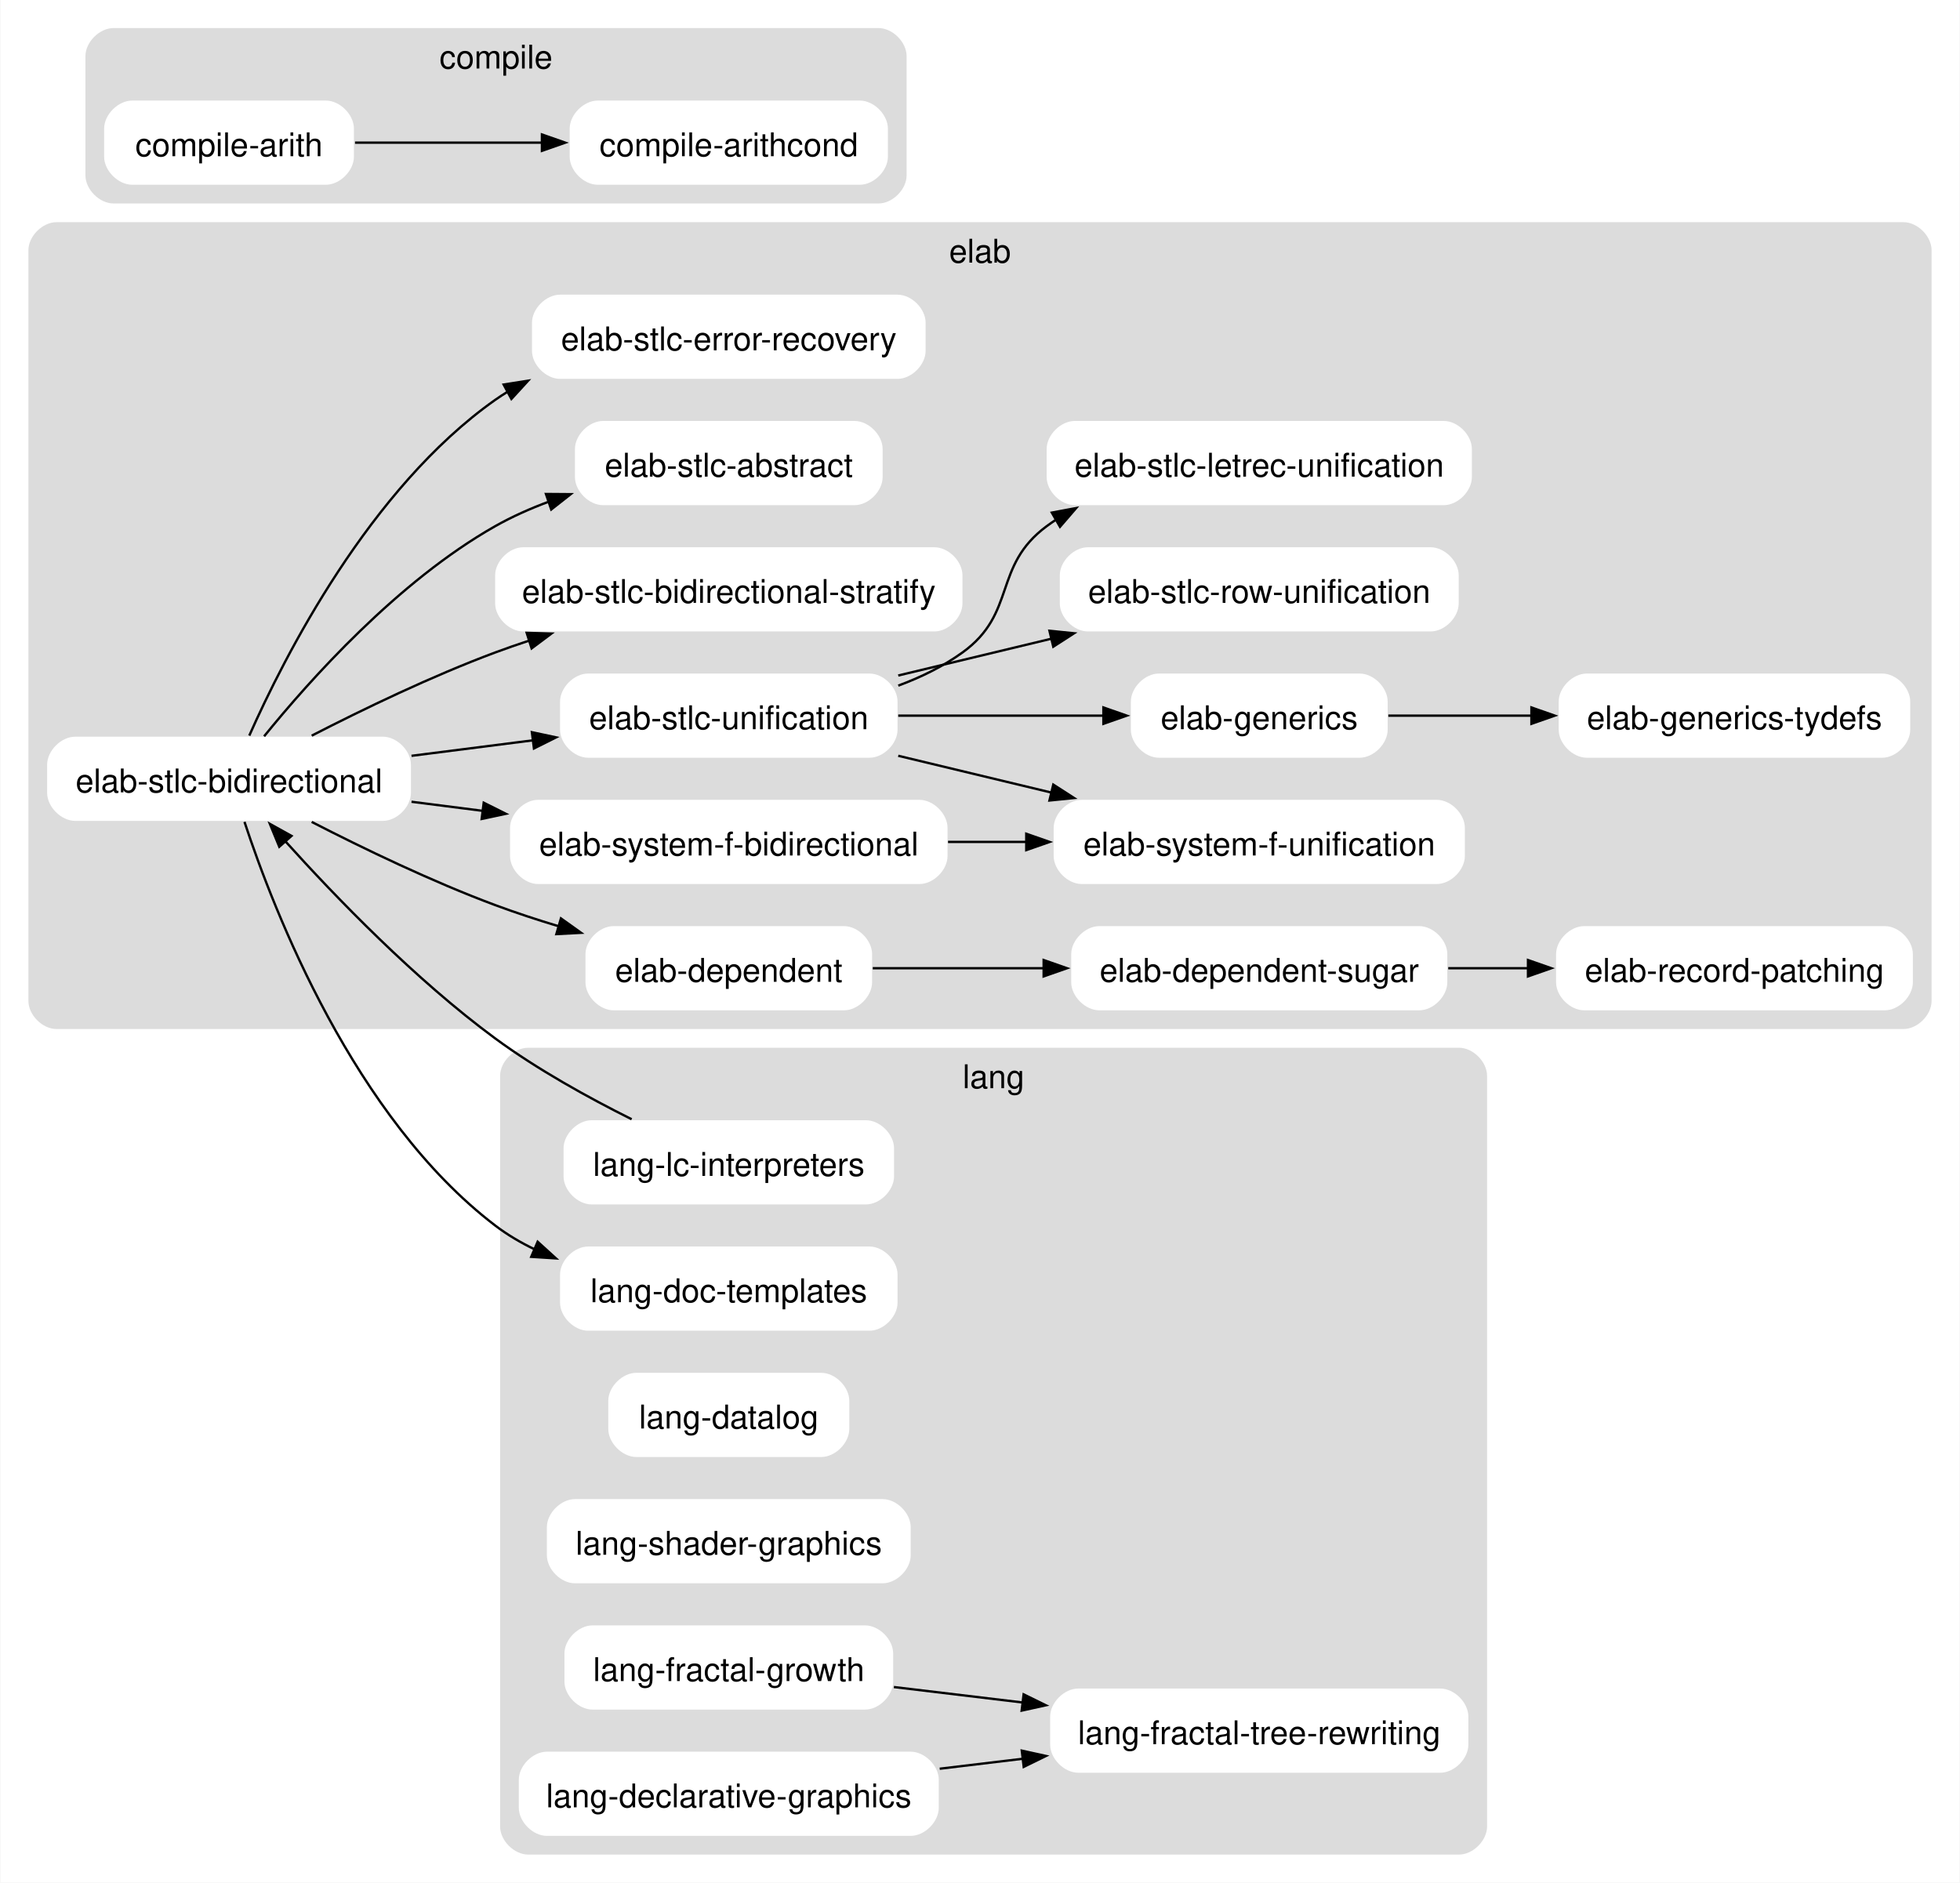
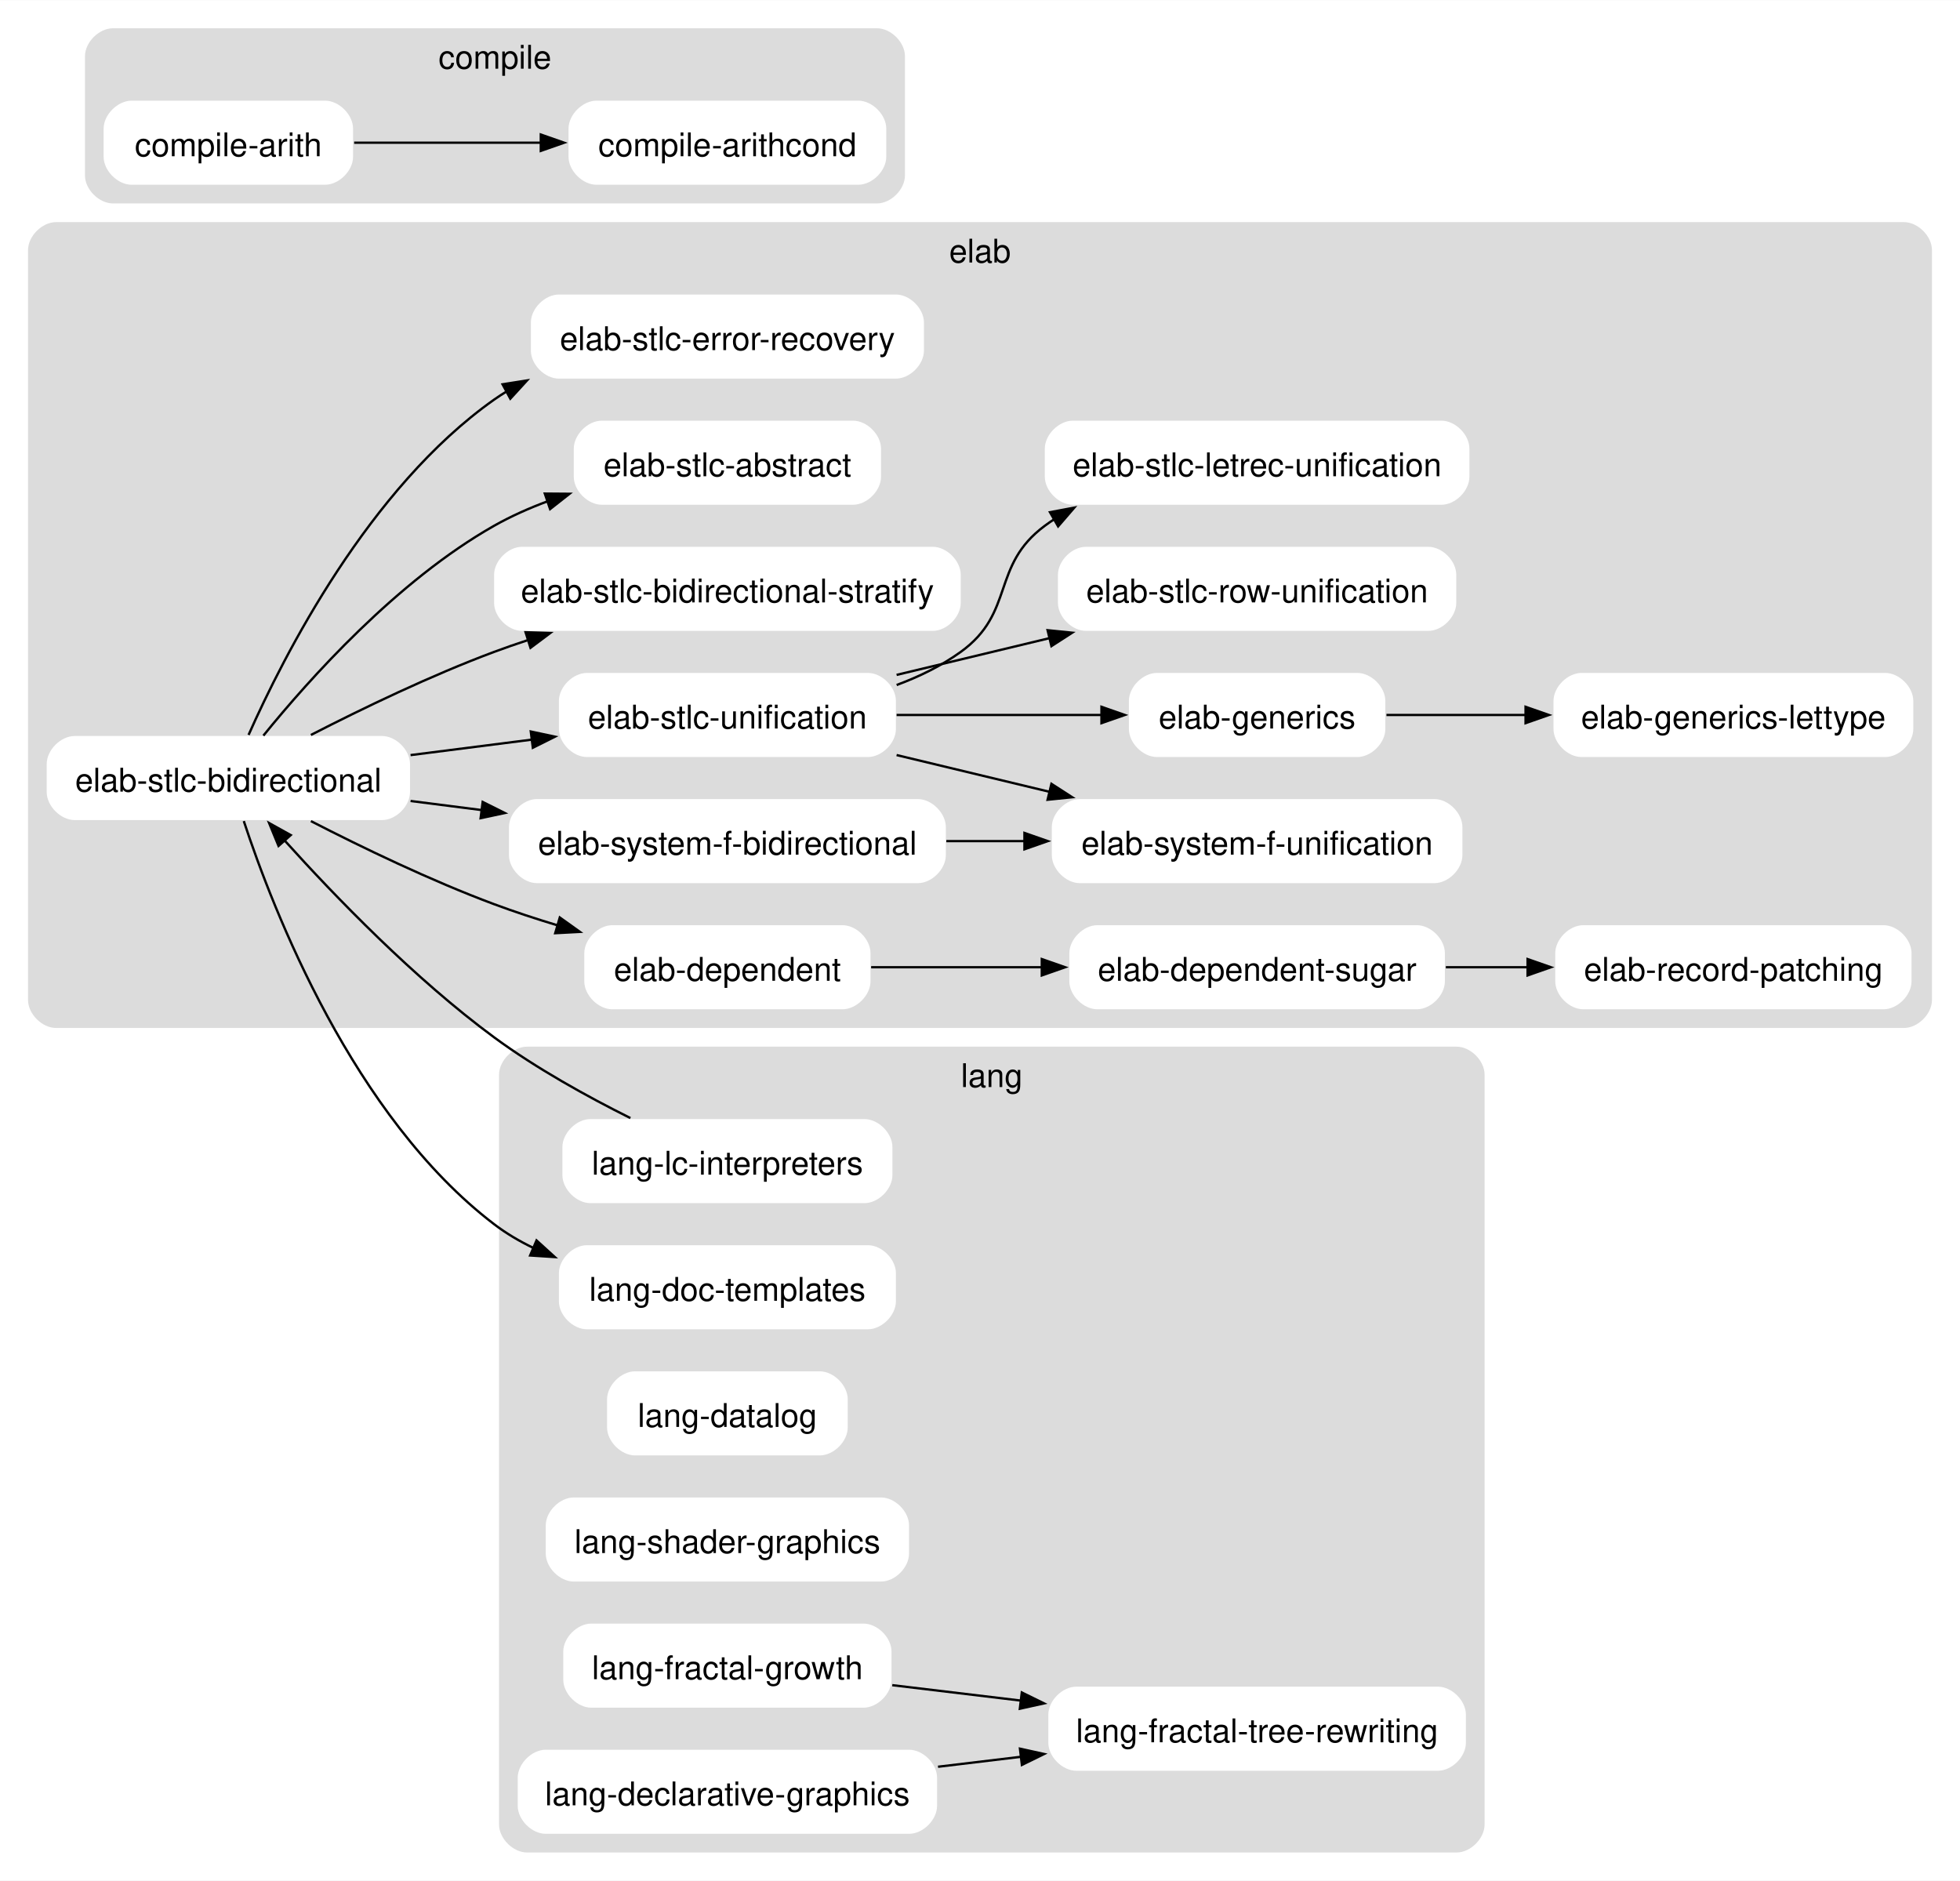
- <svg xmlns="http://www.w3.org/2000/svg" width="838pt" height="805pt" viewBox="0.00 0.00 837.70 805.00">
+ <svg xmlns="http://www.w3.org/2000/svg" width="839pt" height="805pt" viewBox="0.00 0.00 839.20 805.00">
  <g id="graph0" class="graph" transform="scale(1 1) rotate(0) translate(4 801)">
-     <polygon fill="white" stroke="none" points="-4,4 -4,-801 833.7,-801 833.7,4 -4,4" />
+     <polygon fill="white" stroke="none" points="-4,4 -4,-801 835.2,-801 835.2,4 -4,4" />
    <g id="clust1" class="cluster">
-       <path fill="gainsboro" stroke="none" d="M20,-361C20,-361 809.7,-361 809.7,-361 815.7,-361 821.7,-367 821.7,-373 821.7,-373 821.7,-694 821.7,-694 821.7,-700 815.7,-706 809.7,-706 809.7,-706 20,-706 20,-706 14,-706 8,-700 8,-694 8,-694 8,-373 8,-373 8,-367 14,-361 20,-361" />
-       <text text-anchor="middle" x="414.85" y="-688.7" font-family="Helvetica,Arial,sans-serif" font-size="14.00">elab</text>
+       <path fill="gainsboro" stroke="none" d="M20,-361C20,-361 811.2,-361 811.2,-361 817.2,-361 823.2,-367 823.2,-373 823.2,-373 823.2,-694 823.2,-694 823.2,-700 817.2,-706 811.2,-706 811.2,-706 20,-706 20,-706 14,-706 8,-700 8,-694 8,-694 8,-373 8,-373 8,-367 14,-361 20,-361" />
+       <text text-anchor="middle" x="415.6" y="-688.7" font-family="Helvetica,Arial,sans-serif" font-size="14.00">elab</text>
    </g>
    <g id="clust2" class="cluster">
      <path fill="gainsboro" stroke="none" d="M44.38,-714C44.38,-714 371.47,-714 371.47,-714 377.47,-714 383.47,-720 383.47,-726 383.47,-726 383.47,-777 383.47,-777 383.47,-783 377.47,-789 371.47,-789 371.47,-789 44.37,-789 44.37,-789 38.38,-789 32.38,-783 32.38,-777 32.38,-777 32.38,-726 32.38,-726 32.38,-720 38.38,-714 44.38,-714" />
      <text text-anchor="middle" x="207.92" y="-771.7" font-family="Helvetica,Arial,sans-serif" font-size="14.00">compile</text>
    </g>
    <g id="clust3" class="cluster">
      <path fill="gainsboro" stroke="none" d="M221.67,-8C221.67,-8 619.65,-8 619.65,-8 625.65,-8 631.65,-14 631.65,-20 631.65,-20 631.65,-341 631.65,-341 631.65,-347 625.65,-353 619.65,-353 619.65,-353 221.67,-353 221.67,-353 215.67,-353 209.67,-347 209.67,-341 209.67,-341 209.67,-20 209.67,-20 209.67,-14 215.67,-8 221.67,-8" />
      <text text-anchor="middle" x="420.66" y="-335.7" font-family="Helvetica,Arial,sans-serif" font-size="14.00">lang</text>
    </g>
    <g id="node1" class="node">
      <path fill="white" stroke="none" d="M356.72,-405C356.72,-405 258.17,-405 258.17,-405 252.17,-405 246.17,-399 246.17,-393 246.17,-393 246.17,-381 246.17,-381 246.17,-375 252.17,-369 258.17,-369 258.17,-369 356.72,-369 356.72,-369 362.72,-369 368.72,-375 368.72,-381 368.72,-381 368.72,-393 368.72,-393 368.72,-399 362.72,-405 356.72,-405" />
      <text text-anchor="middle" x="307.45" y="-381.2" font-family="Helvetica,Arial,sans-serif" font-size="14.00">elab-dependent</text>
    </g>
    <g id="node2" class="node">
      <path fill="white" stroke="none" d="M602.65,-405C602.65,-405 465.85,-405 465.85,-405 459.85,-405 453.85,-399 453.85,-393 453.85,-393 453.85,-381 453.85,-381 453.85,-375 459.85,-369 465.85,-369 465.85,-369 602.65,-369 602.65,-369 608.65,-369 614.65,-375 614.65,-381 614.65,-381 614.65,-393 614.65,-393 614.65,-399 608.65,-405 602.65,-405" />
      <text text-anchor="middle" x="534.25" y="-381.2" font-family="Helvetica,Arial,sans-serif" font-size="14.00">elab-dependent-sugar</text>
    </g>
    <g id="edge14" class="edge">
      <path fill="none" stroke="black" d="M368.99,-387C391.54,-387 417.67,-387 442.35,-387" />
      <polygon fill="black" stroke="black" points="442.06,-390.5 452.06,-387 442.06,-383.5 442.06,-390.5" />
    </g>
    <g id="node3" class="node">
-       <path fill="white" stroke="none" d="M801.7,-405C801.7,-405 673.15,-405 673.15,-405 667.15,-405 661.15,-399 661.15,-393 661.15,-393 661.15,-381 661.15,-381 661.15,-375 667.15,-369 673.15,-369 673.15,-369 801.7,-369 801.7,-369 807.7,-369 813.7,-375 813.7,-381 813.7,-381 813.7,-393 813.7,-393 813.7,-399 807.7,-405 801.7,-405" />
-       <text text-anchor="middle" x="737.42" y="-381.2" font-family="Helvetica,Arial,sans-serif" font-size="14.00">elab-record-patching</text>
+       <path fill="white" stroke="none" d="M802.45,-405C802.45,-405 673.9,-405 673.9,-405 667.9,-405 661.9,-399 661.9,-393 661.9,-393 661.9,-381 661.9,-381 661.9,-375 667.9,-369 673.9,-369 673.9,-369 802.45,-369 802.45,-369 808.45,-369 814.45,-375 814.45,-381 814.45,-381 814.45,-393 814.45,-393 814.45,-399 808.45,-405 802.45,-405" />
+       <text text-anchor="middle" x="738.17" y="-381.2" font-family="Helvetica,Arial,sans-serif" font-size="14.00">elab-record-patching</text>
    </g>
    <g id="edge15" class="edge">
-       <path fill="none" stroke="black" d="M615.05,-387C626.32,-387 637.96,-387 649.36,-387" />
-       <polygon fill="black" stroke="black" points="649.14,-390.5 659.14,-387 649.14,-383.5 649.14,-390.5" />
+       <path fill="none" stroke="black" d="M615.06,-387C626.67,-387 638.67,-387 650.41,-387" />
+       <polygon fill="black" stroke="black" points="650.05,-390.5 660.05,-387 650.05,-383.5 650.05,-390.5" />
    </g>
    <g id="node4" class="node">
      <path fill="white" stroke="none" d="M388.97,-459C388.97,-459 225.92,-459 225.92,-459 219.92,-459 213.92,-453 213.92,-447 213.92,-447 213.92,-435 213.92,-435 213.92,-429 219.92,-423 225.92,-423 225.92,-423 388.97,-423 388.97,-423 394.97,-423 400.97,-429 400.97,-435 400.97,-435 400.97,-447 400.97,-447 400.97,-453 394.97,-459 388.97,-459" />
      <text text-anchor="middle" x="307.45" y="-435.2" font-family="Helvetica,Arial,sans-serif" font-size="14.00">elab-system-f-bidirectional</text>
    </g>
    <g id="node5" class="node">
      <path fill="white" stroke="none" d="M610.15,-459C610.15,-459 458.35,-459 458.35,-459 452.35,-459 446.35,-453 446.35,-447 446.35,-447 446.35,-435 446.35,-435 446.35,-429 452.35,-423 458.35,-423 458.35,-423 610.15,-423 610.15,-423 616.15,-423 622.15,-429 622.15,-435 622.15,-435 622.15,-447 622.15,-447 622.15,-453 616.15,-459 610.15,-459" />
      <text text-anchor="middle" x="534.25" y="-435.2" font-family="Helvetica,Arial,sans-serif" font-size="14.00">elab-system-f-unification</text>
    </g>
    <g id="edge13" class="edge">
      <path fill="none" stroke="black" d="M401.18,-441C412.22,-441 423.53,-441 434.65,-441" />
      <polygon fill="black" stroke="black" points="434.63,-444.5 444.63,-441 434.63,-437.5 434.63,-444.5" />
    </g>
    <g id="node6" class="node">
      <path fill="white" stroke="none" d="M577.15,-513C577.15,-513 491.35,-513 491.35,-513 485.35,-513 479.35,-507 479.35,-501 479.35,-501 479.35,-489 479.35,-489 479.35,-483 485.35,-477 491.35,-477 491.35,-477 577.15,-477 577.15,-477 583.15,-477 589.15,-483 589.15,-489 589.15,-489 589.15,-501 589.15,-501 589.15,-507 583.15,-513 577.15,-513" />
      <text text-anchor="middle" x="534.25" y="-489.2" font-family="Helvetica,Arial,sans-serif" font-size="14.00">elab-generics</text>
    </g>
    <g id="node7" class="node">
-       <path fill="white" stroke="none" d="M800.57,-513C800.57,-513 674.27,-513 674.27,-513 668.27,-513 662.27,-507 662.27,-501 662.27,-501 662.27,-489 662.27,-489 662.27,-483 668.27,-477 674.27,-477 674.27,-477 800.57,-477 800.57,-477 806.57,-477 812.57,-483 812.57,-489 812.57,-489 812.57,-501 812.57,-501 812.57,-507 806.57,-513 800.57,-513" />
-       <text text-anchor="middle" x="737.42" y="-489.2" font-family="Helvetica,Arial,sans-serif" font-size="14.00">elab-generics-tydefs</text>
+       <path fill="white" stroke="none" d="M803.2,-513C803.2,-513 673.15,-513 673.15,-513 667.15,-513 661.15,-507 661.15,-501 661.15,-501 661.15,-489 661.15,-489 661.15,-483 667.15,-477 673.15,-477 673.15,-477 803.2,-477 803.2,-477 809.2,-477 815.2,-483 815.2,-489 815.2,-489 815.2,-501 815.2,-501 815.2,-507 809.2,-513 803.2,-513" />
+       <text text-anchor="middle" x="738.17" y="-489.2" font-family="Helvetica,Arial,sans-serif" font-size="14.00">elab-generics-lettype</text>
    </g>
    <g id="edge12" class="edge">
-       <path fill="none" stroke="black" d="M589.43,-495C608.28,-495 629.92,-495 650.69,-495" />
-       <polygon fill="black" stroke="black" points="650.61,-498.5 660.61,-495 650.61,-491.5 650.61,-498.5" />
+       <path fill="none" stroke="black" d="M589.63,-495C607.97,-495 628.95,-495 649.21,-495" />
+       <polygon fill="black" stroke="black" points="649.19,-498.5 659.19,-495 649.19,-491.5 649.19,-498.5" />
    </g>
    <g id="node8" class="node">
      <path fill="white" stroke="none" d="M159.55,-486C159.55,-486 28,-486 28,-486 22,-486 16,-480 16,-474 16,-474 16,-462 16,-462 16,-456 22,-450 28,-450 28,-450 159.55,-450 159.55,-450 165.55,-450 171.55,-456 171.55,-462 171.55,-462 171.55,-474 171.55,-474 171.55,-480 165.55,-486 159.55,-486" />
      <text text-anchor="middle" x="93.77" y="-462.2" font-family="Helvetica,Arial,sans-serif" font-size="14.00">elab-stlc-bidirectional</text>
    </g>
    <g id="edge6" class="edge">
      <path fill="none" stroke="black" d="M129.12,-449.56C151.11,-438.26 180.49,-424.08 207.55,-414 216.3,-410.74 225.62,-407.68 234.91,-404.88" />
      <polygon fill="black" stroke="black" points="235.68,-408.3 244.3,-402.14 233.72,-401.58 235.68,-408.3" />
    </g>
    <g id="edge5" class="edge">
      <path fill="none" stroke="black" d="M171.79,-458.18C181.78,-456.9 192.13,-455.58 202.46,-454.26" />
      <polygon fill="black" stroke="black" points="202.66,-457.77 212.14,-453.03 201.78,-450.82 202.66,-457.77" />
    </g>
    <g id="node9" class="node">
      <path fill="white" stroke="none" d="M367.6,-513C367.6,-513 247.3,-513 247.3,-513 241.3,-513 235.3,-507 235.3,-501 235.3,-501 235.3,-489 235.3,-489 235.3,-483 241.3,-477 247.3,-477 247.3,-477 367.6,-477 367.6,-477 373.6,-477 379.6,-483 379.6,-489 379.6,-489 379.6,-501 379.6,-501 379.6,-507 373.6,-513 367.6,-513" />
      <text text-anchor="middle" x="307.45" y="-489.2" font-family="Helvetica,Arial,sans-serif" font-size="14.00">elab-stlc-unification</text>
    </g>
    <g id="edge3" class="edge">
      <path fill="none" stroke="black" d="M171.79,-477.82C188.76,-479.99 206.8,-482.29 223.98,-484.48" />
      <polygon fill="black" stroke="black" points="223.26,-487.92 233.62,-485.71 224.14,-480.97 223.26,-487.92" />
    </g>
    <g id="node10" class="node">
      <path fill="white" stroke="none" d="M395.35,-567C395.35,-567 219.55,-567 219.55,-567 213.55,-567 207.55,-561 207.55,-555 207.55,-555 207.55,-543 207.55,-543 207.55,-537 213.55,-531 219.55,-531 219.55,-531 395.35,-531 395.35,-531 401.35,-531 407.35,-537 407.35,-543 407.35,-543 407.35,-555 407.35,-555 407.35,-561 401.35,-567 395.35,-567" />
      <text text-anchor="middle" x="307.45" y="-543.2" font-family="Helvetica,Arial,sans-serif" font-size="14.00">elab-stlc-bidirectional-stratify</text>
    </g>
    <g id="edge2" class="edge">
      <path fill="none" stroke="black" d="M129.12,-486.44C151.11,-497.74 180.49,-511.92 207.55,-522 212.27,-523.76 217.17,-525.46 222.13,-527.09" />
      <polygon fill="black" stroke="black" points="221.03,-530.42 231.62,-530.1 223.14,-523.75 221.03,-530.42" />
    </g>
    <g id="node11" class="node">
      <path fill="white" stroke="none" d="M361.22,-621C361.22,-621 253.67,-621 253.67,-621 247.67,-621 241.67,-615 241.67,-609 241.67,-609 241.67,-597 241.67,-597 241.67,-591 247.67,-585 253.67,-585 253.67,-585 361.22,-585 361.22,-585 367.22,-585 373.22,-591 373.22,-597 373.22,-597 373.22,-609 373.22,-609 373.22,-615 367.22,-621 361.22,-621" />
      <text text-anchor="middle" x="307.45" y="-597.2" font-family="Helvetica,Arial,sans-serif" font-size="14.00">elab-stlc-abstract</text>
    </g>
    <g id="edge4" class="edge">
      <path fill="none" stroke="black" d="M108.77,-486.16C128.3,-510.26 166.03,-552.49 207.55,-576 214.77,-580.08 222.63,-583.58 230.67,-586.56" />
      <polygon fill="black" stroke="black" points="229.27,-589.78 239.86,-589.7 231.53,-583.15 229.27,-589.78" />
    </g>
    <g id="node14" class="node">
      <path fill="white" stroke="none" d="M379.6,-675C379.6,-675 235.3,-675 235.3,-675 229.3,-675 223.3,-669 223.3,-663 223.3,-663 223.3,-651 223.3,-651 223.3,-645 229.3,-639 235.3,-639 235.3,-639 379.6,-639 379.6,-639 385.6,-639 391.6,-645 391.6,-651 391.6,-651 391.6,-663 391.6,-663 391.6,-669 385.6,-675 379.6,-675" />
      <text text-anchor="middle" x="307.45" y="-651.2" font-family="Helvetica,Arial,sans-serif" font-size="14.00">elab-stlc-error-recovery</text>
    </g>
    <g id="edge1" class="edge">
      <path fill="none" stroke="black" d="M102.43,-486.46C117.43,-520.28 153.93,-592.16 207.55,-630 209.35,-631.27 211.21,-632.48 213.11,-633.63" />
      <polygon fill="black" stroke="black" points="211.18,-636.57 221.65,-638.22 214.5,-630.41 211.18,-636.57" />
    </g>
    <g id="node22" class="node">
      <path fill="white" stroke="none" d="M367.6,-268C367.6,-268 247.3,-268 247.3,-268 241.3,-268 235.3,-262 235.3,-256 235.3,-256 235.3,-244 235.3,-244 235.3,-238 241.3,-232 247.3,-232 247.3,-232 367.6,-232 367.6,-232 373.6,-232 379.6,-238 379.6,-244 379.6,-244 379.6,-256 379.6,-256 379.6,-262 373.6,-268 367.6,-268" />
      <text text-anchor="middle" x="307.45" y="-244.2" font-family="Helvetica,Arial,sans-serif" font-size="14.00">lang-doc-templates</text>
    </g>
    <g id="edge7" class="edge">
      <path fill="none" stroke="black" d="M100.38,-449.58C112.97,-411.32 147.25,-323.03 207.55,-277 212.76,-273.02 218.52,-269.63 224.56,-266.74" />
      <polygon fill="black" stroke="black" points="225.72,-270.05 233.56,-262.92 222.98,-263.6 225.72,-270.05" />
    </g>
    <g id="edge11" class="edge">
      <path fill="none" stroke="black" d="M379.89,-477.84C400.78,-472.82 423.87,-467.27 445.65,-462.04" />
      <polygon fill="black" stroke="black" points="446.18,-465.52 455.08,-459.78 444.54,-458.71 446.18,-465.52" />
    </g>
    <g id="edge10" class="edge">
      <path fill="none" stroke="black" d="M379.89,-495C408.01,-495 440.1,-495 467.63,-495" />
      <polygon fill="black" stroke="black" points="467.61,-498.5 477.61,-495 467.61,-491.5 467.61,-498.5" />
    </g>
    <g id="node12" class="node">
      <path fill="white" stroke="none" d="M607.52,-567C607.52,-567 460.97,-567 460.97,-567 454.97,-567 448.97,-561 448.97,-555 448.97,-555 448.97,-543 448.97,-543 448.97,-537 454.97,-531 460.97,-531 460.97,-531 607.52,-531 607.52,-531 613.52,-531 619.52,-537 619.52,-543 619.52,-543 619.52,-555 619.52,-555 619.52,-561 613.52,-567 607.52,-567" />
      <text text-anchor="middle" x="534.25" y="-543.2" font-family="Helvetica,Arial,sans-serif" font-size="14.00">elab-stlc-row-unification</text>
    </g>
    <g id="edge9" class="edge">
      <path fill="none" stroke="black" d="M379.89,-512.16C400.78,-517.18 423.87,-522.73 445.65,-527.96" />
      <polygon fill="black" stroke="black" points="444.54,-531.29 455.08,-530.22 446.18,-524.48 444.54,-531.29" />
    </g>
    <g id="node13" class="node">
      <path fill="white" stroke="none" d="M613.15,-621C613.15,-621 455.35,-621 455.35,-621 449.35,-621 443.35,-615 443.35,-609 443.35,-609 443.35,-597 443.35,-597 443.35,-591 449.35,-585 455.35,-585 455.35,-585 613.15,-585 613.15,-585 619.15,-585 625.15,-591 625.15,-597 625.15,-597 625.15,-609 625.15,-609 625.15,-615 619.15,-621 613.15,-621" />
      <text text-anchor="middle" x="534.25" y="-597.2" font-family="Helvetica,Arial,sans-serif" font-size="14.00">elab-stlc-letrec-unification</text>
    </g>
    <g id="edge8" class="edge">
      <path fill="none" stroke="black" d="M379.91,-507.83C389.65,-511.44 399.12,-516.07 407.35,-522 430.75,-538.87 420.17,-558.84 443.35,-576 444.7,-577 446.09,-577.96 447.51,-578.89" />
      <polygon fill="black" stroke="black" points="445.56,-581.81 455.97,-583.76 449.05,-575.74 445.56,-581.81" />
    </g>
    <g id="node15" class="node">
      <path fill="white" stroke="none" d="M135.17,-758C135.17,-758 52.37,-758 52.37,-758 46.37,-758 40.37,-752 40.37,-746 40.37,-746 40.37,-734 40.37,-734 40.37,-728 46.37,-722 52.37,-722 52.37,-722 135.17,-722 135.17,-722 141.17,-722 147.17,-728 147.17,-734 147.17,-734 147.17,-746 147.17,-746 147.17,-752 141.17,-758 135.17,-758" />
      <text text-anchor="middle" x="93.77" y="-734.2" font-family="Helvetica,Arial,sans-serif" font-size="14.00">compile-arith</text>
    </g>
    <g id="node16" class="node">
      <path fill="white" stroke="none" d="M363.47,-758C363.47,-758 251.42,-758 251.42,-758 245.42,-758 239.42,-752 239.42,-746 239.42,-746 239.42,-734 239.42,-734 239.42,-728 245.42,-722 251.42,-722 251.42,-722 363.47,-722 363.47,-722 369.47,-722 375.47,-728 375.47,-734 375.47,-734 375.47,-746 375.47,-746 375.47,-752 369.47,-758 363.47,-758" />
      <text text-anchor="middle" x="307.45" y="-734.2" font-family="Helvetica,Arial,sans-serif" font-size="14.00">compile-arithcond</text>
    </g>
    <g id="edge16" class="edge">
      <path fill="none" stroke="black" d="M147.64,-740C171.86,-740 201.06,-740 227.78,-740" />
      <polygon fill="black" stroke="black" points="227.55,-743.5 237.55,-740 227.55,-736.5 227.55,-743.5" />
    </g>
    <g id="node17" class="node">
      <path fill="white" stroke="none" d="M385.22,-52C385.22,-52 229.67,-52 229.67,-52 223.67,-52 217.67,-46 217.67,-40 217.67,-40 217.67,-28 217.67,-28 217.67,-22 223.67,-16 229.67,-16 229.67,-16 385.22,-16 385.22,-16 391.22,-16 397.22,-22 397.22,-28 397.22,-28 397.22,-40 397.22,-40 397.22,-46 391.22,-52 385.22,-52" />
      <text text-anchor="middle" x="307.45" y="-28.2" font-family="Helvetica,Arial,sans-serif" font-size="14.00">lang-declarative-graphics</text>
    </g>
    <g id="node19" class="node">
      <path fill="white" stroke="none" d="M611.65,-79C611.65,-79 456.85,-79 456.85,-79 450.85,-79 444.85,-73 444.85,-67 444.85,-67 444.85,-55 444.85,-55 444.85,-49 450.85,-43 456.85,-43 456.85,-43 611.65,-43 611.65,-43 617.65,-43 623.65,-49 623.65,-55 623.65,-55 623.65,-67 623.65,-67 623.65,-73 617.65,-79 611.65,-79" />
      <text text-anchor="middle" x="534.25" y="-55.2" font-family="Helvetica,Arial,sans-serif" font-size="14.00">lang-fractal-tree-rewriting</text>
    </g>
    <g id="edge19" class="edge">
      <path fill="none" stroke="black" d="M397.62,-44.71C409.32,-46.12 421.38,-47.56 433.25,-48.99" />
      <polygon fill="black" stroke="black" points="432.71,-52.45 443.05,-50.17 433.54,-45.5 432.71,-52.45" />
    </g>
    <g id="node18" class="node">
      <path fill="white" stroke="none" d="M365.72,-106C365.72,-106 249.17,-106 249.17,-106 243.17,-106 237.17,-100 237.17,-94 237.17,-94 237.17,-82 237.17,-82 237.17,-76 243.17,-70 249.17,-70 249.17,-70 365.72,-70 365.72,-70 371.72,-70 377.72,-76 377.72,-82 377.72,-82 377.72,-94 377.72,-94 377.72,-100 371.72,-106 365.72,-106" />
      <text text-anchor="middle" x="307.45" y="-82.2" font-family="Helvetica,Arial,sans-serif" font-size="14.00">lang-fractal-growth</text>
    </g>
    <g id="edge18" class="edge">
      <path fill="none" stroke="black" d="M378.04,-79.64C395.53,-77.54 414.64,-75.25 433.29,-73.01" />
      <polygon fill="black" stroke="black" points="433.5,-76.51 443.01,-71.84 432.66,-69.56 433.5,-76.51" />
    </g>
    <g id="node20" class="node">
      <path fill="white" stroke="none" d="M373.22,-160C373.22,-160 241.67,-160 241.67,-160 235.67,-160 229.67,-154 229.67,-148 229.67,-148 229.67,-136 229.67,-136 229.67,-130 235.67,-124 241.67,-124 241.67,-124 373.22,-124 373.22,-124 379.22,-124 385.22,-130 385.22,-136 385.22,-136 385.22,-148 385.22,-148 385.22,-154 379.22,-160 373.22,-160" />
      <text text-anchor="middle" x="307.45" y="-136.2" font-family="Helvetica,Arial,sans-serif" font-size="14.00">lang-shader-graphics</text>
    </g>
    <g id="node21" class="node">
      <path fill="white" stroke="none" d="M346.97,-214C346.97,-214 267.92,-214 267.92,-214 261.92,-214 255.92,-208 255.92,-202 255.92,-202 255.92,-190 255.92,-190 255.92,-184 261.92,-178 267.92,-178 267.92,-178 346.97,-178 346.97,-178 352.97,-178 358.97,-184 358.97,-190 358.97,-190 358.97,-202 358.97,-202 358.97,-208 352.97,-214 346.97,-214" />
      <text text-anchor="middle" x="307.45" y="-190.2" font-family="Helvetica,Arial,sans-serif" font-size="14.00">lang-datalog</text>
    </g>
    <g id="node23" class="node">
      <path fill="white" stroke="none" d="M366.1,-322C366.1,-322 248.8,-322 248.8,-322 242.8,-322 236.8,-316 236.8,-310 236.8,-310 236.8,-298 236.8,-298 236.8,-292 242.8,-286 248.8,-286 248.8,-286 366.1,-286 366.1,-286 372.1,-286 378.1,-292 378.1,-298 378.1,-298 378.1,-310 378.1,-310 378.1,-316 372.1,-322 366.1,-322" />
      <text text-anchor="middle" x="307.45" y="-298.2" font-family="Helvetica,Arial,sans-serif" font-size="14.00">lang-lc-interpreters</text>
    </g>
    <g id="edge17" class="edge">
      <path fill="none" stroke="black" d="M265.91,-322.43C247.38,-331.67 225.59,-343.72 207.55,-357 173.42,-382.13 139.46,-417.29 117.87,-441.26" />
      <polygon fill="black" stroke="black" points="115.26,-438.93 111.23,-448.72 120.49,-443.58 115.26,-438.93" />
    </g>
  </g>
</svg>
